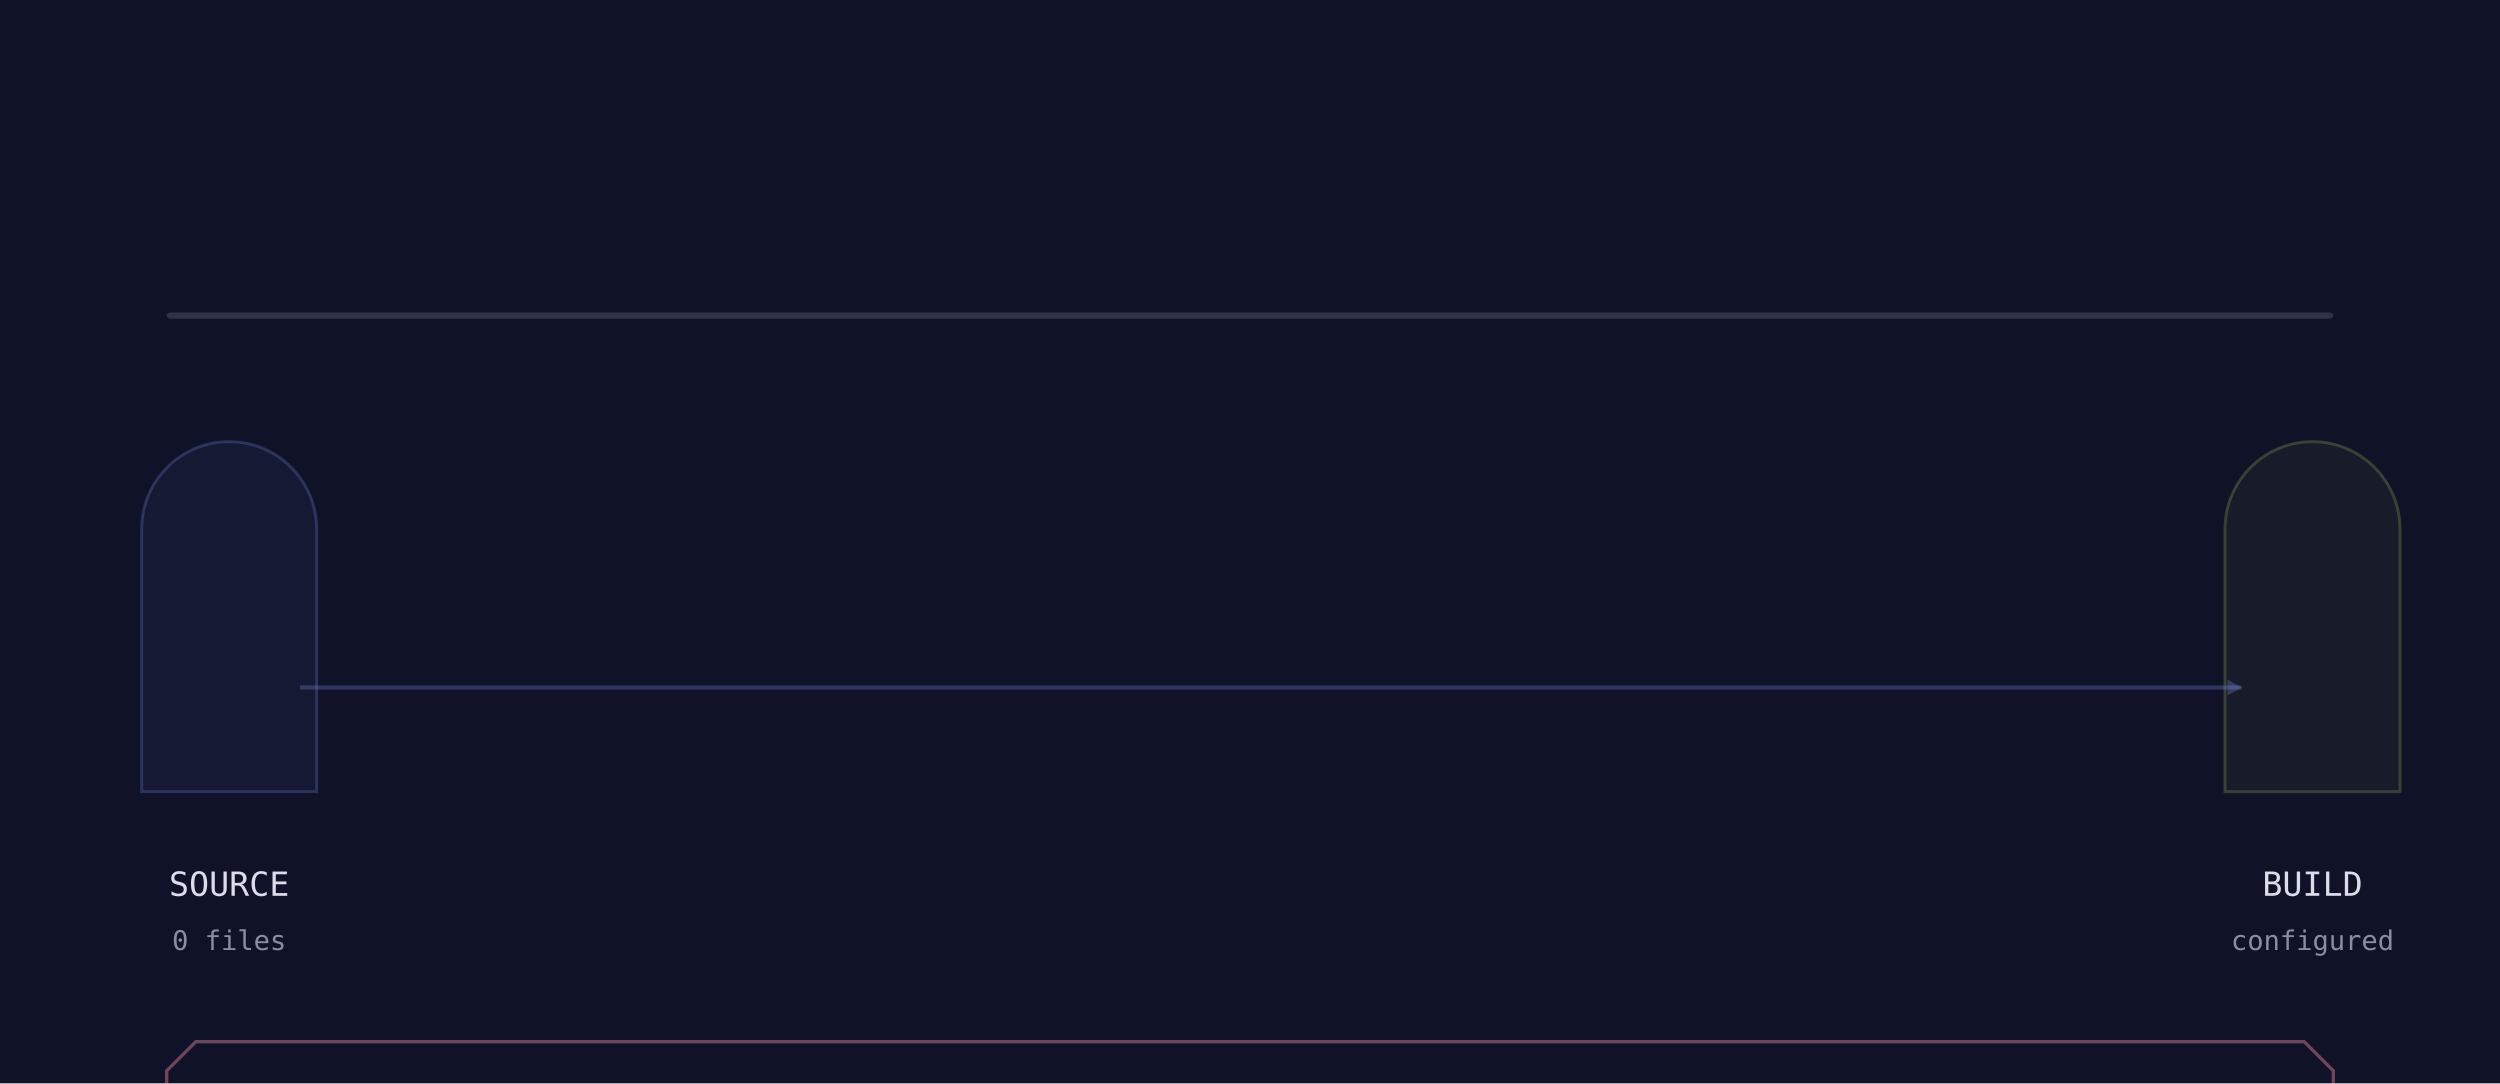
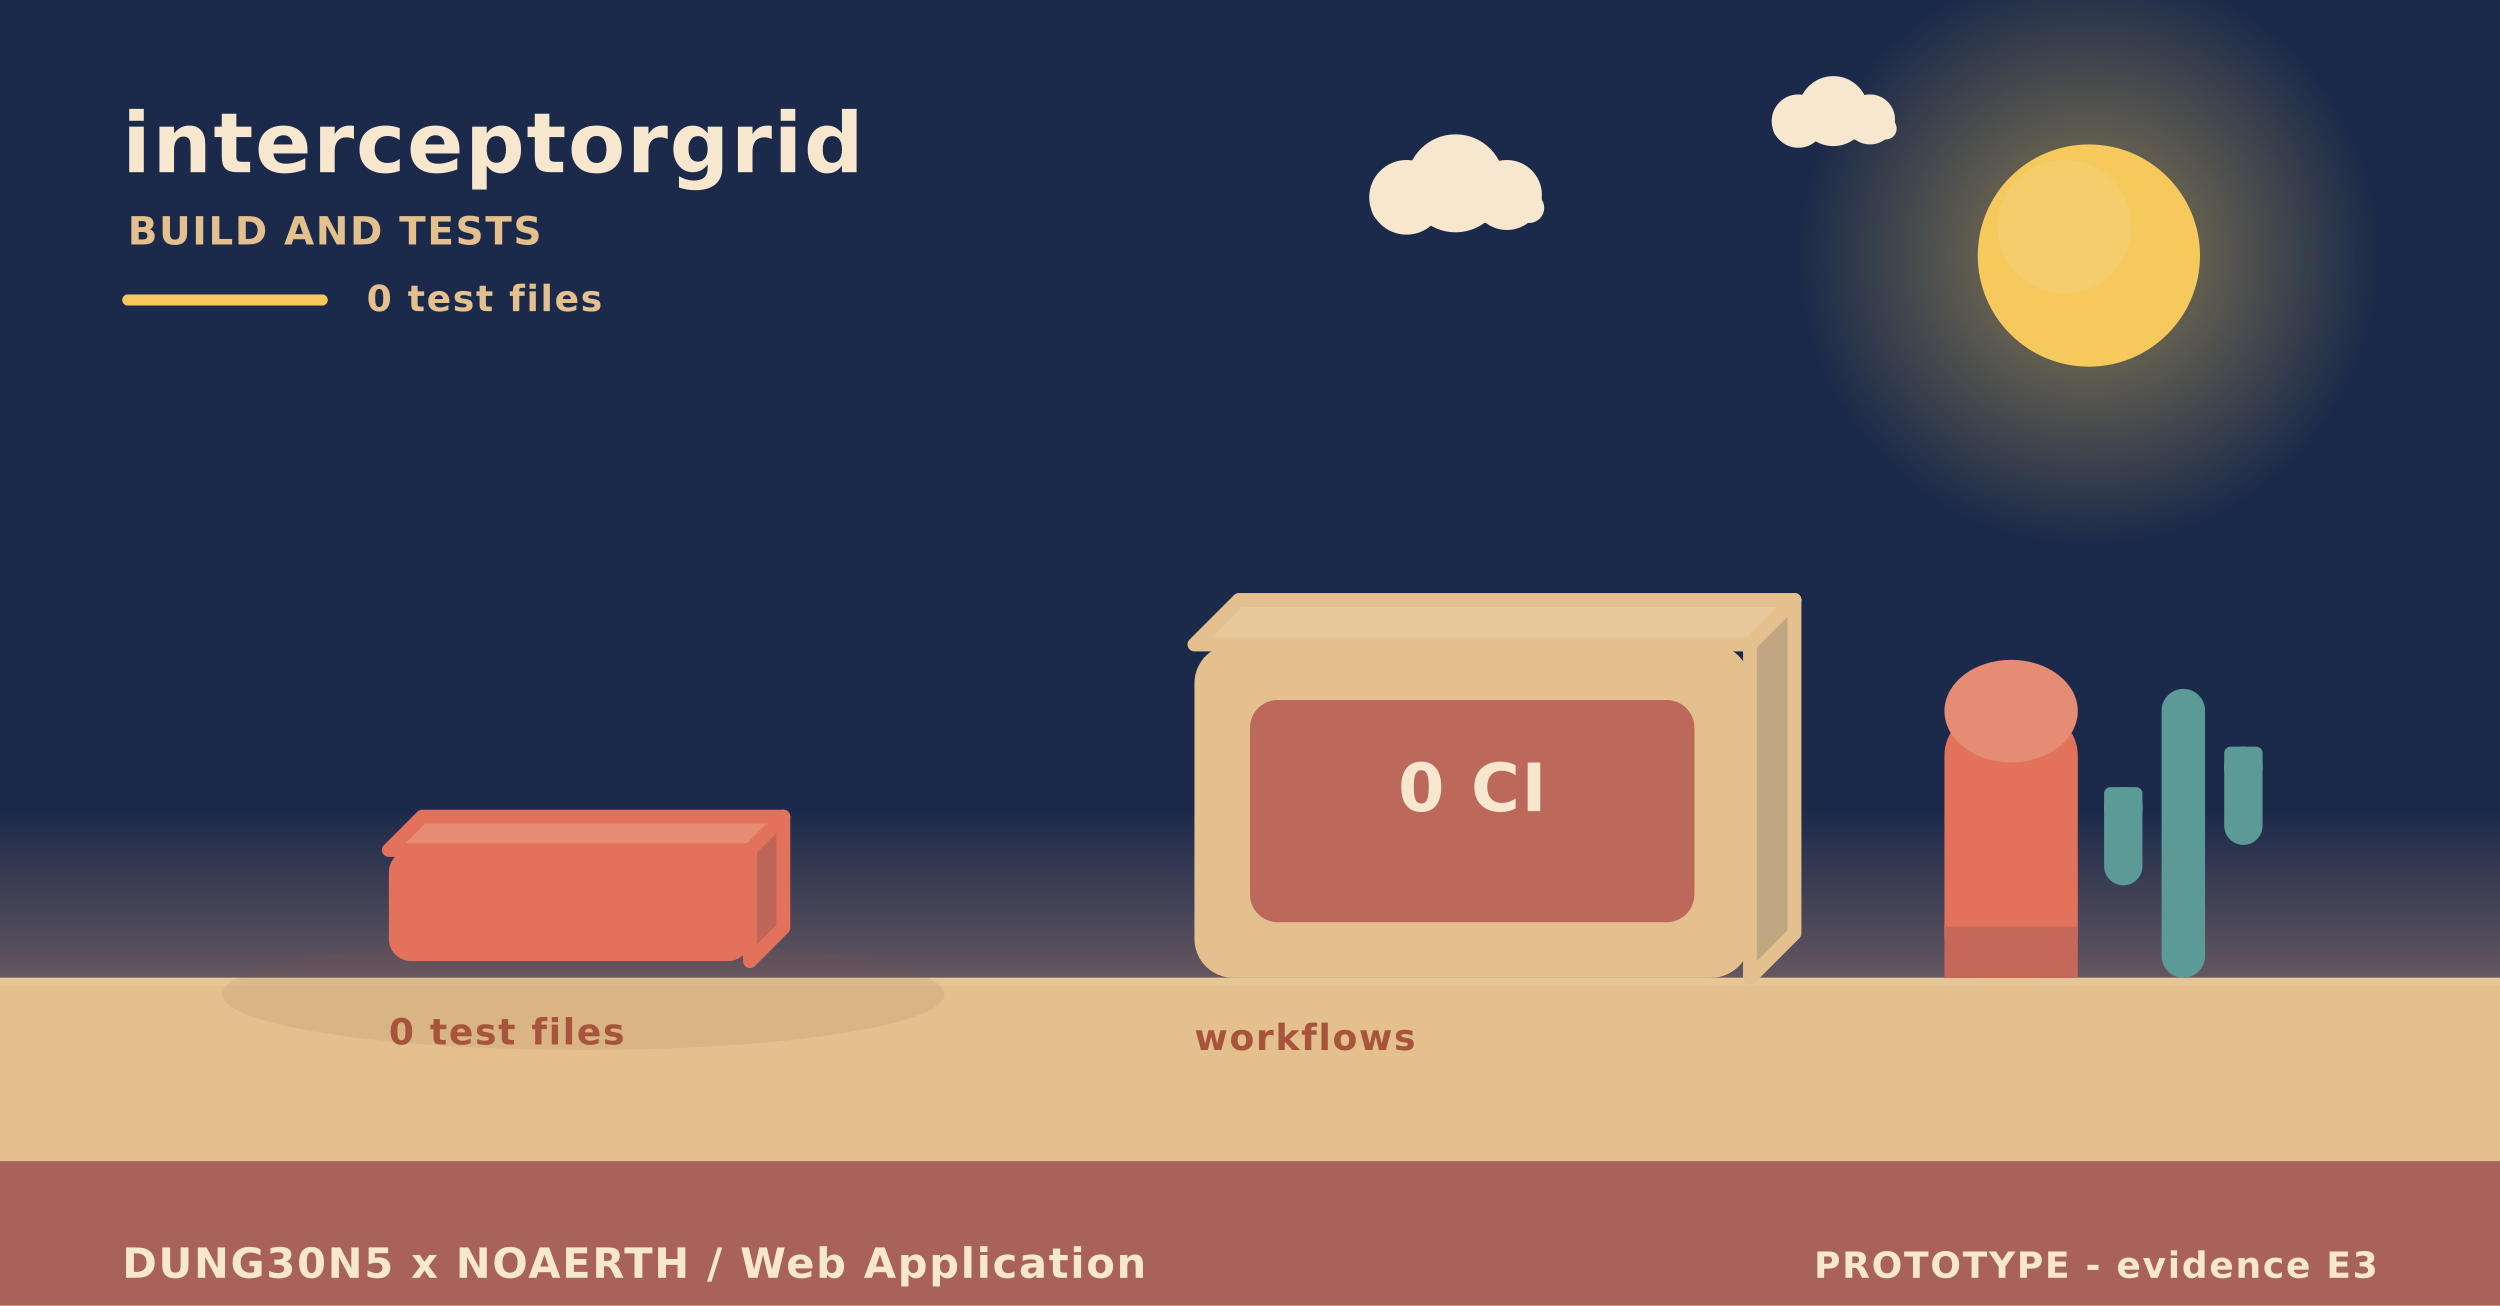
- <svg xmlns="http://www.w3.org/2000/svg" viewBox="0 0 1200 520" width="1200" height="520" role="img" aria-label="interceptorgrid build evidence">
-   <rect width="1200" height="520" fill="#101228" />
-   <defs>
-     <linearGradient id="gb" x1="0" y1="0" x2="1" y2="1">
-       <stop offset="0%" stop-color="#8093f1" />
-       <stop offset="100%" stop-color="#a7c957" />
-     </linearGradient>
-   </defs>
-   <rect x="80.00" y="150.00" width="1040.00" height="3.00" rx="2.00" fill="rgba(242,242,255,0.140)" opacity="1.00" />
-   <path d="M68.00,380.00 L68.00,254.00 A42.00,42.00 0 0 1 152.00,254.00 L152.00,380.00 Z" fill="rgba(128,147,241,0.100)" opacity="0.55" stroke="rgba(128,147,241,0.450)" stroke-width="1.4" />
-   <polygon points="-192.26,189.00 -136.83,221.00 -136.83,157.00 -192.26,125.00" fill="#945363" opacity="0.95" />
-   <polygon points="-247.68,221.00 -192.26,253.00 -192.26,189.00 -247.68,157.00" fill="#829d44" opacity="0.95" />
-   <polygon points="-192.26,125.00 -136.83,157.00 -192.26,189.00 -247.68,157.00" fill="#8093f1" opacity="0.95" />
-   <text x="110" y="430" font-family="ui-monospace,Menlo,monospace" font-size="16" fill="rgba(242,242,255,0.900)" text-anchor="middle">SOURCE</text>
-   <text x="110" y="456" font-family="ui-monospace,Menlo,monospace" font-size="13" fill="rgba(242,242,255,0.550)" text-anchor="middle">0 files</text>
-   <path d="M1068.00,380.00 L1068.00,254.00 A42.00,42.00 0 0 1 1152.00,254.00 L1152.00,380.00 Z" fill="rgba(167,201,87,0.100)" opacity="0.55" stroke="rgba(167,201,87,0.450)" stroke-width="1.4" />
-   <polygon points="673.77,689.00 729.19,721.00 729.19,657.00 673.77,625.00" fill="#945363" opacity="0.95" />
-   <polygon points="618.34,721.00 673.77,753.00 673.77,689.00 618.34,657.00" fill="#829d44" opacity="0.95" />
-   <polygon points="673.77,625.00 729.19,657.00 673.77,689.00 618.34,657.00" fill="#a7c957" opacity="0.95" />
-   <text x="1110" y="430" font-family="ui-monospace,Menlo,monospace" font-size="16" fill="rgba(242,242,255,0.900)" text-anchor="middle">BUILD</text>
-   <text x="1110" y="456" font-family="ui-monospace,Menlo,monospace" font-size="13" fill="rgba(242,242,255,0.550)" text-anchor="middle">configured</text>
-   <line x1="144.00" y1="330.00" x2="1076.00" y2="330.00" stroke="rgba(128,147,241,0.500)" stroke-width="2.00" opacity="0.55" />
-   <polygon points="1076.00,330.00 1069.20,326.20 1069.20,333.80" fill="rgba(128,147,241,0.500)" opacity="0.55" />
-   <path d="M94.00,500.00 H1106.00 L1120.00,514.00 V546.00 L1106.00,560.00 H94.00 L80.00,546.00 V514.00 Z" fill="none" stroke="rgba(255,143,171,0.500)" stroke-width="1.60" opacity="0.80" />
-   <text x="600" y="536" font-family="ui-monospace,Menlo,monospace" font-size="16" fill="rgba(255,143,171,0.950)" text-anchor="middle">no test suite present in this repository — shown as measured, not implied</text>
+ <svg xmlns="http://www.w3.org/2000/svg" width="900" height="470" viewBox="0 0 900 470" role="img" aria-label="interceptorgrid - how it is verified">
+   <linearGradient id="skyb" x1="0" y1="0" x2="0" y2="1">
+     <stop offset="0" stop-color="#1b2a4a" />
+     <stop offset="0.62" stop-color="#1b2a4a" />
+     <stop offset="1" stop-color="#f3ad8a" />
+   </linearGradient>
+   <rect width="900" height="470" fill="url(#skyb)" />
+   <radialGradient id="sunb">
+     <stop offset="0.35" stop-color="#f5c95c" stop-opacity="0.34" />
+     <stop offset="1" stop-color="#f5c95c" stop-opacity="0" />
+   </radialGradient>
+   <circle cx="752" cy="92" r="104" fill="url(#sunb)" />
+   <circle cx="752" cy="92" r="40" fill="#f5c95c" />
+   <circle cx="743.2" cy="81.6" r="24" fill="#f5d27e" opacity="0.5" />
+   <g>
+     <circle cx="524" cy="66" r="17.64" fill="#f6e7ce" />
+     <circle cx="506.36" cy="71.04" r="13.44" fill="#f6e7ce" />
+     <circle cx="542.48" cy="70.2" r="12.6" fill="#f6e7ce" />
+     <rect x="493.76" y="69.36" width="62.16" height="10.92" rx="5.46" fill="#f6e7ce" />
+   </g>
+   <g>
+     <circle cx="660" cy="40" r="12.6" fill="#f6e7ce" />
+     <circle cx="647.4" cy="43.6" r="9.6" fill="#f6e7ce" />
+     <circle cx="673.2" cy="43" r="9" fill="#f6e7ce" />
+     <rect x="638.4" y="42.4" width="44.4" height="7.8" rx="3.9" fill="#f6e7ce" />
+   </g>
+   <rect x="0" y="352" width="900" height="118" fill="#e3c08d" />
+   <rect x="0" y="352" width="900" height="3" fill="#e6c596" />
+   <text x="44" y="62" font-family="Verdana,DejaVu Sans,sans-serif" font-size="30" font-weight="700" letter-spacing="0.6" fill="#f6e7ce" text-anchor="start">interceptorgrid</text>
+   <text x="46" y="88" font-family="Verdana,DejaVu Sans,sans-serif" font-size="14" font-weight="700" letter-spacing="0.6" fill="#e3c08d" text-anchor="start">BUILD AND TESTS</text>
+   <rect x="44" y="106" width="74" height="4" rx="2" fill="#f5c95c" />
+   <text x="132" y="112" font-family="Verdana,DejaVu Sans,sans-serif" font-size="13" font-weight="700" letter-spacing="0.6" fill="#e3c08d" text-anchor="start">0 test files</text>
+   <ellipse cx="210" cy="358" rx="130" ry="20" fill="rgba(138,90,68,0.11)" />
+   <path d="M140,306 L270,306 L282,294 L152,294 Z" fill="#e68c74" stroke="#e2725b" stroke-width="5" stroke-linejoin="round" />
+   <path d="M270,306 L282,294 L282,334 L270,346 Z" fill="#c06658" stroke="#e2725b" stroke-width="5" stroke-linejoin="round" />
+   <rect x="140" y="306" width="130" height="40" rx="8" fill="#e2725b" />
+   <text x="140" y="376" font-family="Verdana,DejaVu Sans,sans-serif" font-size="13" font-weight="700" letter-spacing="0.6" fill="#a8543c" text-anchor="start">0 test files</text>
+   <path d="M430,232 L630,232 L646,216 L446,216 Z" fill="#e7c99b" stroke="#e3c08d" stroke-width="5" stroke-linejoin="round" />
+   <path d="M630,232 L646,216 L646,336 L630,352 Z" fill="#c1a682" stroke="#e3c08d" stroke-width="5" stroke-linejoin="round" />
+   <rect x="430" y="232" width="200" height="120" rx="14" fill="#e3c08d" />
+   <rect x="450" y="252" width="160" height="80" rx="10" fill="#ba6458" opacity="0.94" />
+   <text x="530" y="292" font-family="Verdana,DejaVu Sans,sans-serif" font-size="24" font-weight="700" letter-spacing="0.6" fill="#f6e7ce" text-anchor="middle">0 CI</text>
+   <text x="430" y="378" font-family="Verdana,DejaVu Sans,sans-serif" font-size="13" font-weight="700" letter-spacing="0.6" fill="#a8543c" text-anchor="start">workflows</text>
+   <rect x="700" y="256" width="48" height="96" rx="16" fill="#e2725b" />
+   <ellipse cx="724" cy="256" rx="24" ry="18.46" fill="#e68c74" />
+   <rect x="700" y="333.54" width="48" height="18.46" fill="#c66859" />
+   <rect x="778.18" y="248" width="15.64" height="104" rx="7.82" fill="#5b9a97" />
+   <rect x="757.48" y="283.36" width="13.8" height="35.36" rx="6.9" fill="#5b9a97" />
+   <rect x="757.48" y="283.36" width="13.8" height="10.4" rx="2.3" fill="#5b9a97" />
+   <rect x="800.72" y="268.8" width="13.8" height="35.36" rx="6.9" fill="#5b9a97" />
+   <rect x="800.72" y="268.8" width="13.8" height="10.4" rx="2.3" fill="#5b9a97" />
+   <rect x="0" y="418" width="900" height="52" rx="0" fill="#a65c56" opacity="0.94" />
+   <text x="44" y="460" font-family="Verdana,DejaVu Sans,sans-serif" font-size="15" font-weight="700" letter-spacing="0.6" fill="#f6e7ce" text-anchor="start">DUNG30N5 x NOAERTH  /  Web Application</text>
+   <text x="856" y="460" font-family="Verdana,DejaVu Sans,sans-serif" font-size="13" font-weight="700" letter-spacing="0.6" fill="#f6e7ce" text-anchor="end">PROTOTYPE  -  evidence E3</text>
</svg>
